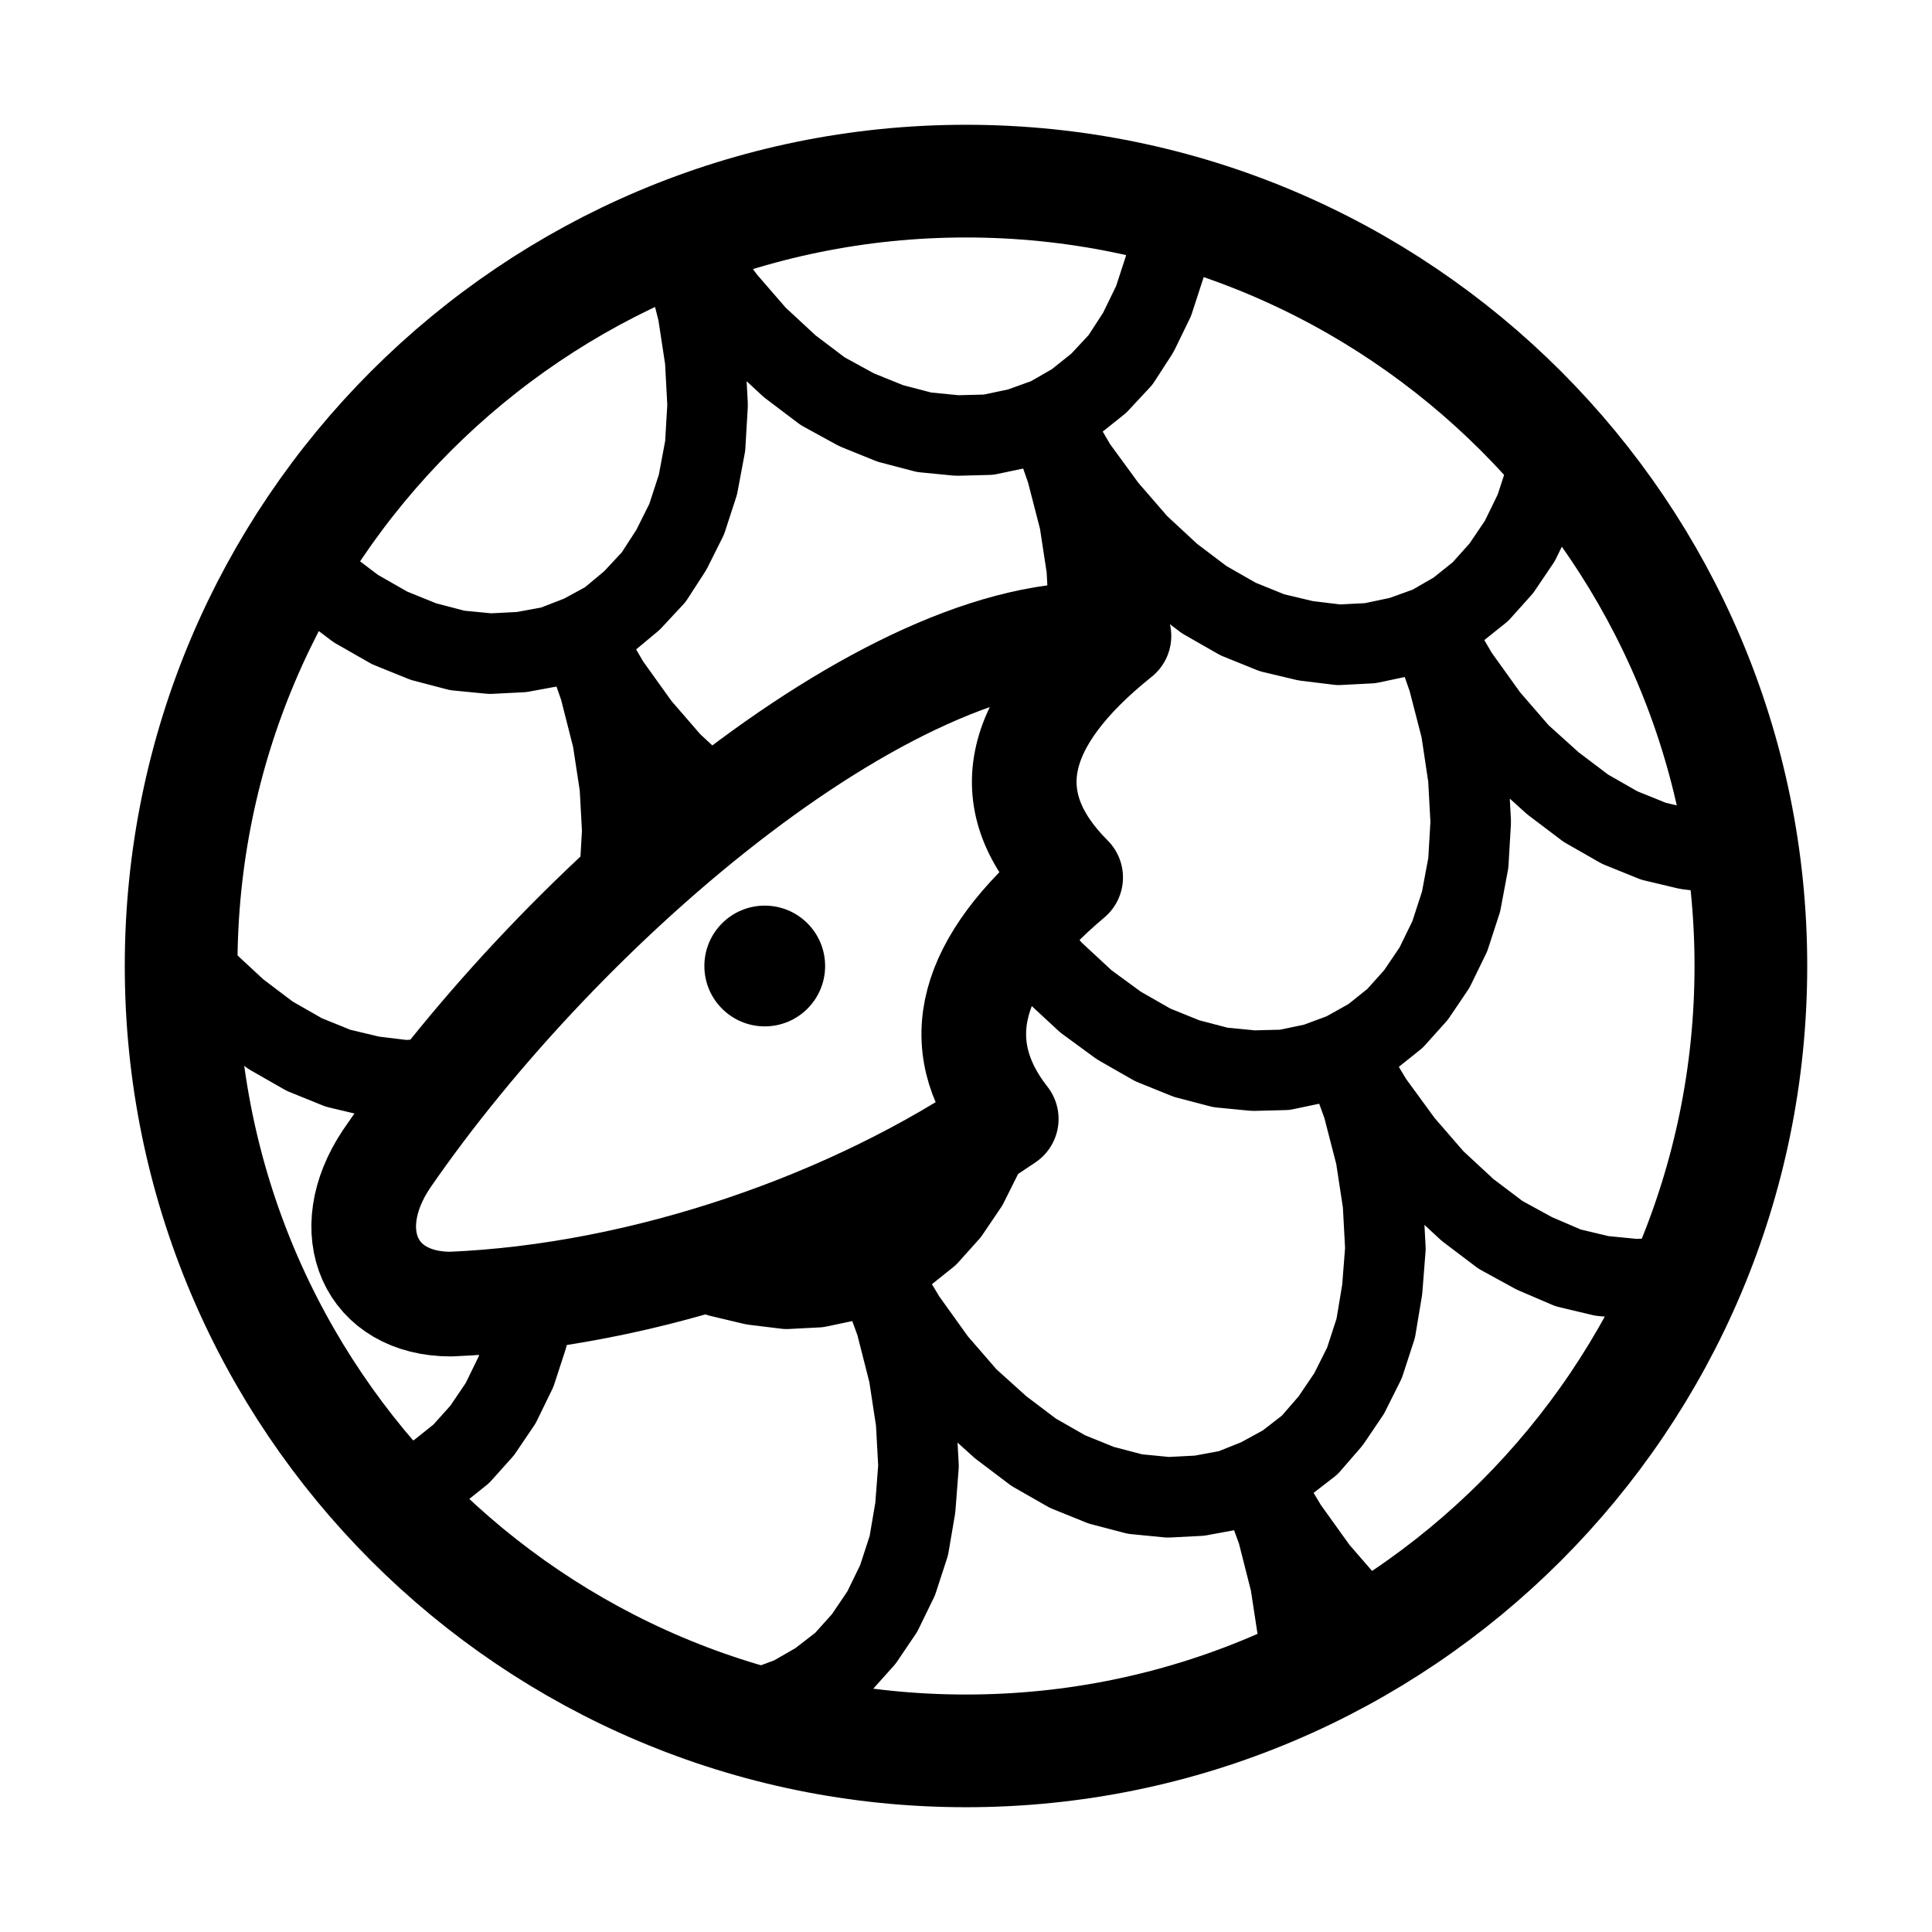
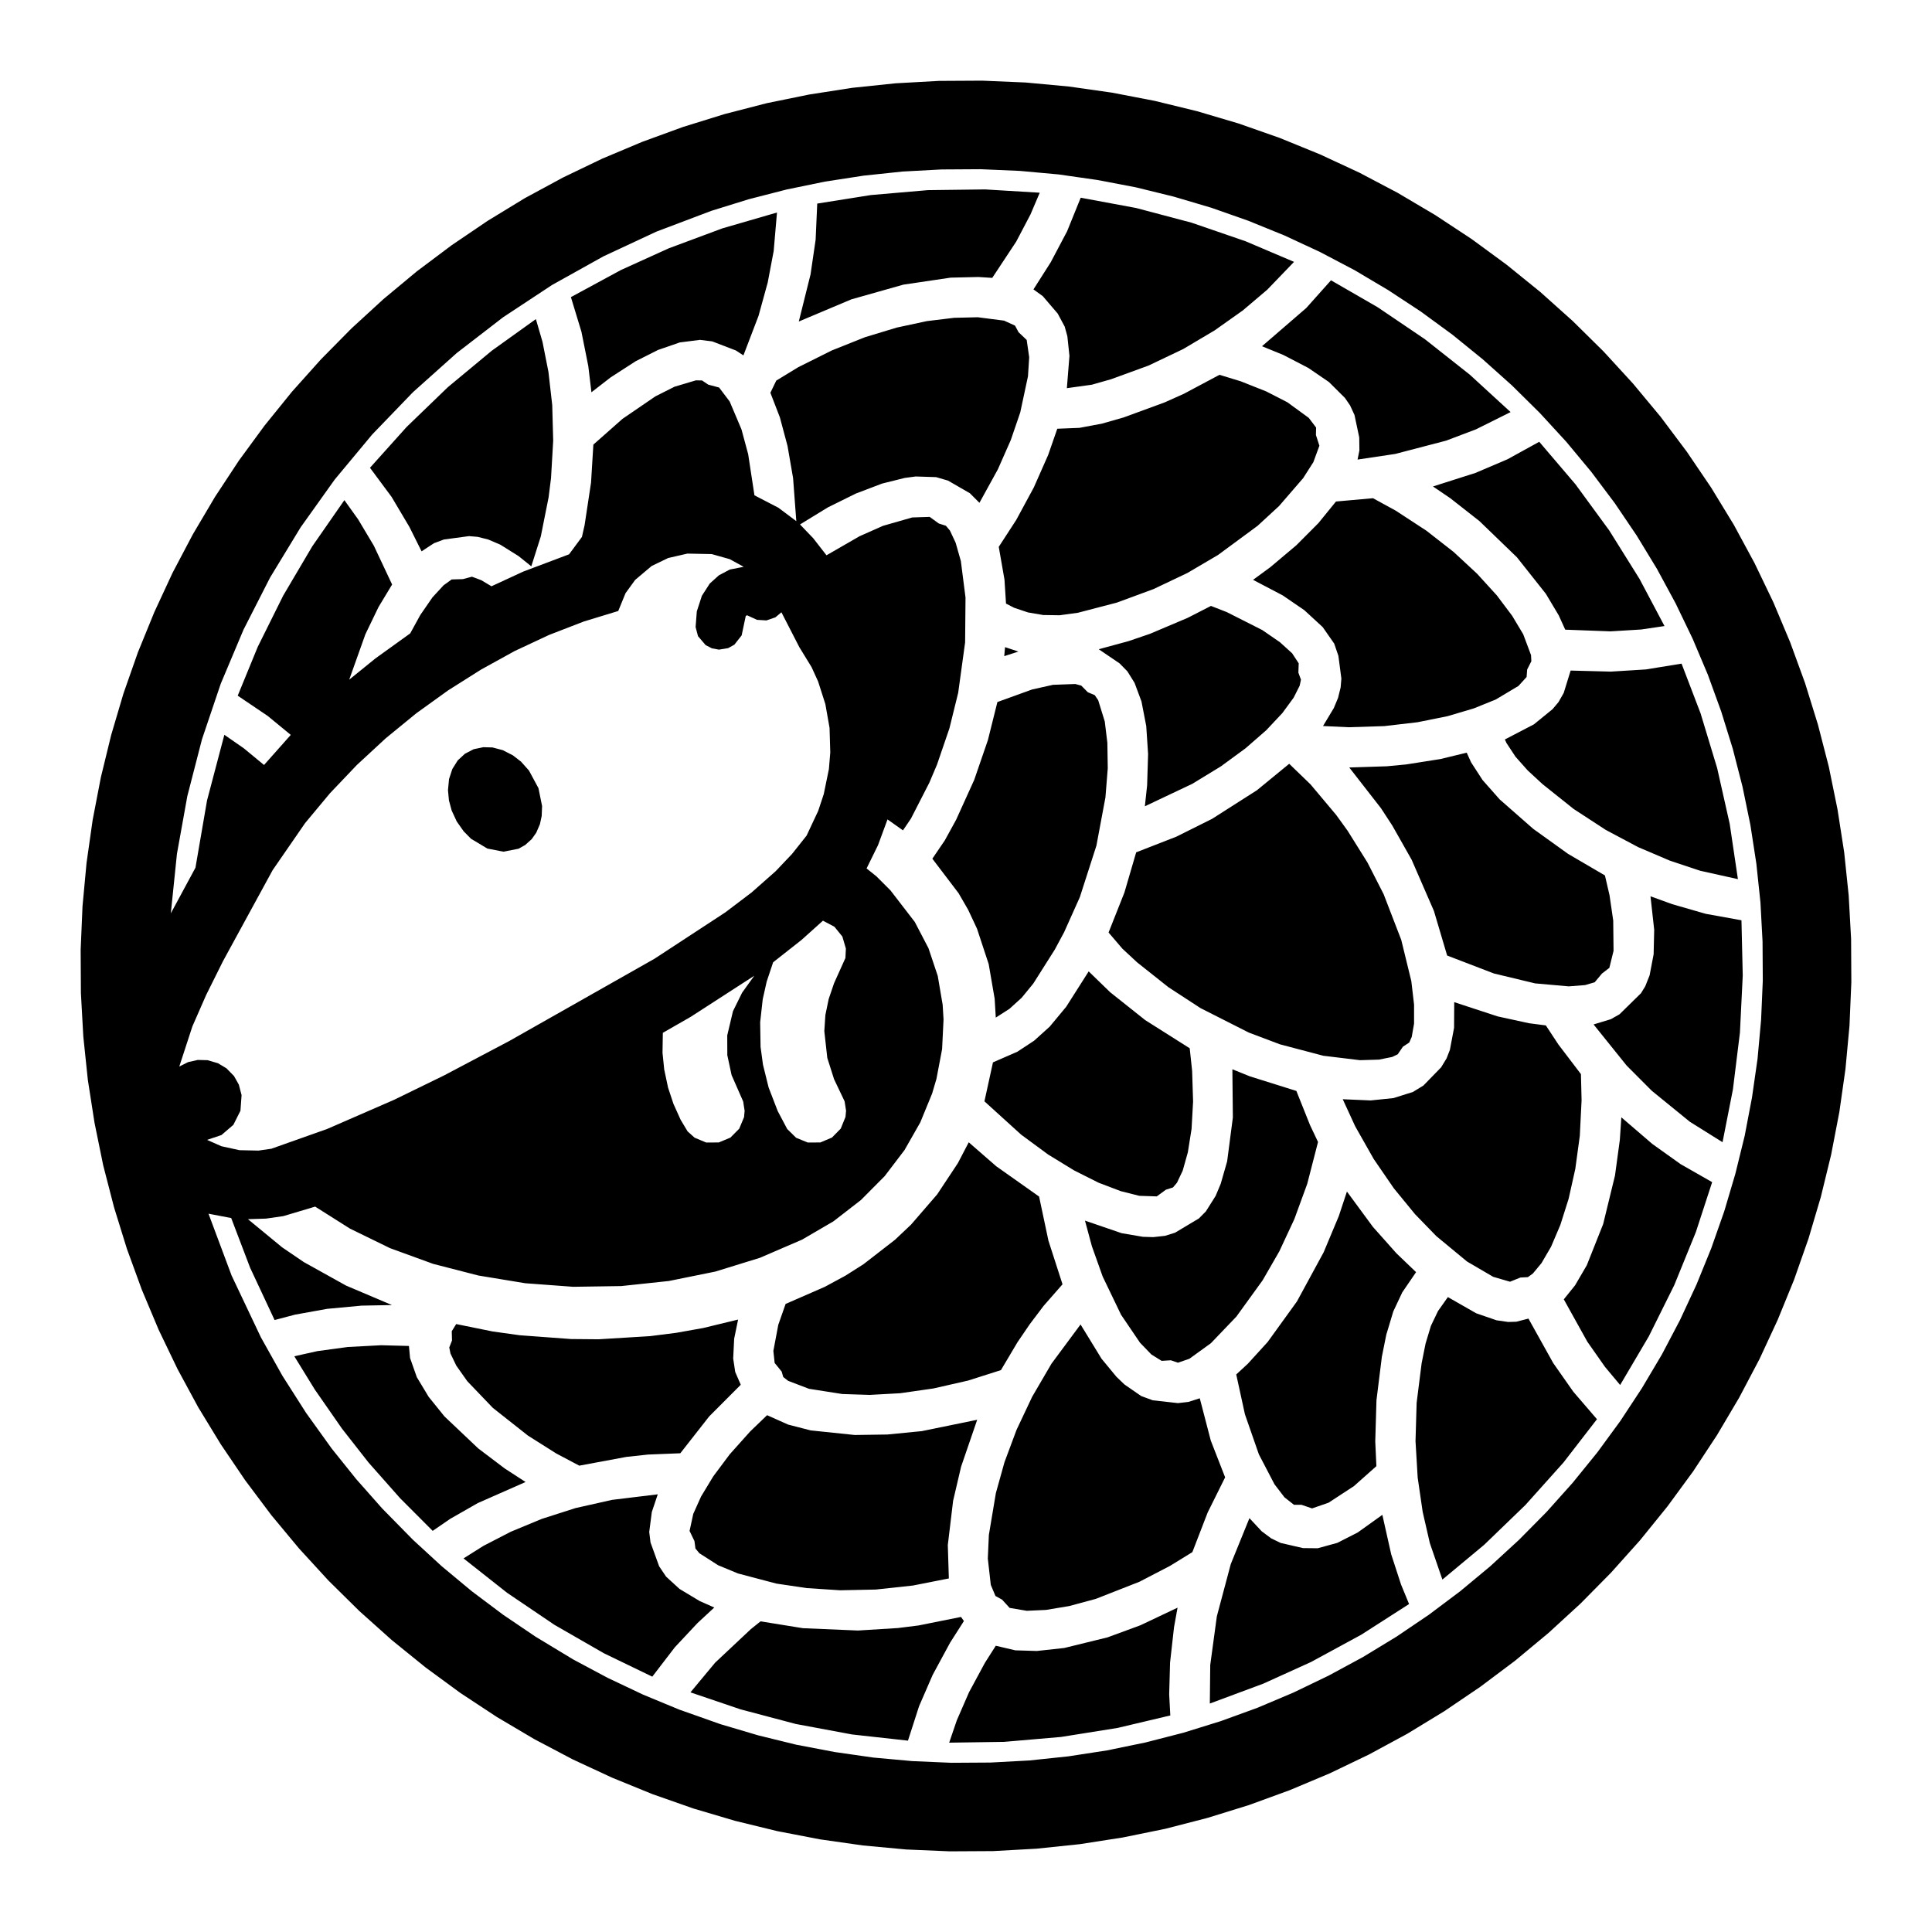
<svg xmlns="http://www.w3.org/2000/svg" viewBox="0 0 24 24">
-   <g fill="none" stroke="black" stroke-linecap="round" stroke-linejoin="round">
-     <path d="M3.70,6.97 L4.01,7.25 L4.42,7.56 L4.84,7.80 L5.26,7.97 L5.68,8.08 L6.09,8.12 L6.48,8.10 L6.86,8.03 L7.22,7.89 L7.55,7.71 L7.85,7.46 L8.12,7.17 L8.34,6.83 L8.53,6.45 L8.67,6.02 L8.76,5.54 L8.79,5.03 L8.76,4.47 L8.67,3.88 L8.51,3.25 L8.41,2.99 M8.49,2.96 L8.63,3.20 L9.01,3.72 L9.40,4.17 L9.81,4.55 L10.22,4.86 L10.64,5.09 L11.06,5.26 L11.48,5.37 L11.89,5.41 L12.28,5.40 L12.66,5.32 L13.02,5.19 L13.35,5.00 L13.65,4.76 L13.92,4.47 L14.14,4.13 L14.33,3.74 L14.47,3.31 L14.56,2.84 L14.57,2.65 M2.30,11.90 L2.54,12.17 L2.95,12.55 L3.36,12.86 L3.78,13.10 L4.20,13.27 L4.62,13.37 L5.03,13.42 L5.42,13.40 L5.55,13.37 M7.64,11.11 L7.70,10.84 L7.73,10.32 L7.70,9.77 L7.61,9.18 L7.45,8.55 L7.22,7.89 M7.22,7.89 L7.57,8.49 L7.95,9.02 L8.34,9.47 L8.75,9.85 L8.95,9.99 M13.51,7.87 L13.53,7.62 L13.50,7.06 L13.41,6.47 L13.25,5.85 L13.02,5.19 M13.02,5.19 L13.37,5.79 L13.75,6.31 L14.14,6.76 L14.55,7.14 L14.96,7.45 L15.38,7.69 L15.80,7.86 L16.22,7.96 L16.63,8.01 L17.02,7.99 L17.40,7.91 L17.76,7.78 L18.09,7.59 L18.39,7.35 L18.65,7.06 L18.88,6.72 L19.07,6.33 L19.21,5.90 L19.27,5.58 M4.87,18.57 L5.09,18.49 L5.43,18.30 L5.73,18.06 L5.99,17.77 L6.22,17.43 L6.41,17.04 L6.55,16.61 L6.63,16.13 L6.64,16.12 M8.59,15.71 L8.94,15.86 L9.36,15.96 L9.77,16.01 L10.16,15.99 L10.54,15.91 L10.89,15.78 L11.23,15.59 L11.53,15.35 L11.79,15.06 L12.02,14.72 L12.21,14.34 L12.30,14.04 M12.65,11.56 L12.69,11.61 L13.08,12.06 L13.49,12.44 L13.90,12.74 L14.32,12.98 L14.74,13.15 L15.16,13.26 L15.57,13.30 L15.96,13.29 L16.34,13.21 L16.69,13.08 L17.03,12.89 L17.33,12.65 L17.59,12.36 L17.82,12.02 L18.01,11.63 L18.15,11.20 L18.24,10.72 L18.27,10.21 L18.24,9.66 L18.15,9.06 L17.99,8.44 L17.76,7.78 M17.76,7.78 L18.11,8.38 L18.49,8.91 L18.88,9.36 L19.29,9.73 L19.70,10.04 L20.12,10.28 L20.54,10.45 L20.96,10.55 L21.37,10.60 L21.60,10.59 M9.16,21.27 L9.48,21.21 L9.83,21.08 L10.16,20.89 L10.47,20.65 L10.73,20.36 L10.96,20.02 L11.15,19.63 L11.29,19.20 L11.37,18.73 L11.41,18.21 L11.38,17.66 L11.29,17.07 L11.13,16.44 L10.89,15.78 M10.89,15.78 L11.25,16.38 L11.63,16.91 L12.02,17.36 L12.43,17.73 L12.84,18.04 L13.26,18.28 L13.68,18.45 L14.10,18.56 L14.51,18.60 L14.90,18.58 L15.28,18.51 L15.63,18.37 L15.96,18.19 L16.27,17.95 L16.53,17.65 L16.76,17.31 L16.95,16.93 L17.09,16.50 L17.17,16.02 L17.21,15.51 L17.18,14.95 L17.09,14.36 L16.93,13.74 L16.69,13.08 M16.69,13.08 L17.05,13.68 L17.43,14.20 L17.82,14.65 L18.23,15.03 L18.64,15.34 L19.06,15.57 L19.48,15.75 L19.90,15.85 L20.31,15.89 L20.70,15.88 L20.91,15.84 M16.14,20.77 L16.12,20.25 L16.03,19.66 L15.87,19.03 L15.63,18.37 M15.63,18.37 L15.99,18.97 L16.37,19.50 L16.76,19.95 L17.09,20.26" stroke-width="1.0" />
-     <circle cx="12" cy="12" r="9.75" stroke-width="1.4" />
-     <path d="M13.9,7.9 C11.2,7.6 7.0,11.2 4.8,14.4 C4.2,15.3 4.6,16.2 5.6,16.2 C8.0,16.1 10.6,15.2 12.5,13.9 Q11.4,12.5 13.3,10.9 Q11.9,9.5 13.9,7.9 Z" stroke-width="1.3" />
-   </g>
-   <circle cx="9.5" cy="12.0" r="0.75" fill="black" />
+   <path fill="black" fill-rule="evenodd" d="M9.524,1.282 L9.001,1.417 L8.485,1.577 L7.978,1.762 L7.481,1.971 L6.994,2.205 L6.519,2.462 L6.058,2.743 L5.611,3.046 L5.179,3.370 L4.764,3.715 L4.366,4.080 L3.987,4.464 L3.627,4.866 L3.287,5.286 L2.968,5.721 L2.671,6.172 L2.396,6.637 L2.144,7.115 L1.917,7.604 L1.713,8.104 L1.534,8.614 L1.381,9.131 L1.253,9.656 L1.151,10.186 L1.075,10.720 L1.025,11.258 L1.002,11.798 L1.005,12.337 L1.035,12.877 L1.091,13.413 L1.174,13.947 L1.282,14.476 L1.417,14.999 L1.577,15.515 L1.762,16.022 L1.971,16.519 L2.205,17.006 L2.462,17.481 L2.743,17.942 L3.046,18.389 L3.370,18.821 L3.715,19.236 L4.080,19.634 L4.464,20.013 L4.866,20.373 L5.286,20.713 L5.721,21.032 L6.172,21.329 L6.637,21.604 L7.115,21.856 L7.604,22.083 L8.104,22.287 L8.614,22.466 L9.131,22.619 L9.656,22.747 L10.186,22.849 L10.720,22.925 L11.258,22.975 L11.798,22.998 L12.337,22.995 L12.877,22.965 L13.413,22.909 L13.947,22.826 L14.476,22.718 L14.999,22.583 L15.515,22.423 L16.022,22.238 L16.519,22.029 L17.006,21.795 L17.481,21.538 L17.942,21.257 L18.389,20.954 L18.821,20.630 L19.236,20.285 L19.634,19.920 L20.013,19.536 L20.373,19.134 L20.713,18.714 L21.032,18.279 L21.329,17.828 L21.604,17.363 L21.856,16.885 L22.083,16.396 L22.287,15.896 L22.466,15.386 L22.619,14.869 L22.747,14.344 L22.849,13.814 L22.925,13.280 L22.975,12.742 L22.998,12.202 L22.995,11.663 L22.965,11.123 L22.909,10.587 L22.826,10.053 L22.718,9.524 L22.583,9.001 L22.423,8.485 L22.238,7.978 L22.029,7.481 L21.795,6.994 L21.538,6.519 L21.257,6.058 L20.954,5.611 L20.630,5.179 L20.285,4.764 L19.920,4.366 L19.536,3.987 L19.134,3.627 L18.714,3.287 L18.279,2.968 L17.828,2.671 L17.363,2.396 L16.885,2.144 L16.396,1.917 L15.896,1.713 L15.386,1.534 L14.869,1.381 L14.344,1.253 L13.814,1.151 L13.280,1.075 L12.742,1.025 L12.202,1.002 L11.663,1.005 L11.123,1.035 L10.587,1.091 L10.053,1.174 Z M2.590,15.077 L2.872,15.131 L3.107,15.748 L3.411,16.398 L3.665,16.331 L4.064,16.259 L4.492,16.219 L4.869,16.212 L4.299,15.970 L3.774,15.678 L3.505,15.495 L3.080,15.145 L3.304,15.138 L3.520,15.107 L3.915,14.989 L4.347,15.262 L4.845,15.505 L5.380,15.700 L5.943,15.845 L6.526,15.941 L7.120,15.985 L7.717,15.976 L8.309,15.913 L8.886,15.796 L9.440,15.625 L9.964,15.399 L10.353,15.172 L10.695,14.907 L10.990,14.610 L11.236,14.287 L11.432,13.943 L11.579,13.585 L11.633,13.402 L11.703,13.033 L11.721,12.664 L11.710,12.481 L11.649,12.123 L11.534,11.779 L11.364,11.453 L11.062,11.061 L10.888,10.887 L10.765,10.788 L10.907,10.499 L11.025,10.179 L11.217,10.315 L11.316,10.169 L11.544,9.724 L11.640,9.498 L11.794,9.048 L11.903,8.606 L11.989,7.980 L11.994,7.423 L11.936,6.969 L11.871,6.741 L11.800,6.590 L11.750,6.531 L11.662,6.503 L11.549,6.421 L11.332,6.428 L10.969,6.532 L10.678,6.661 L10.267,6.898 L10.102,6.686 L9.938,6.515 L10.284,6.303 L10.632,6.131 L10.958,6.007 L11.239,5.937 L11.375,5.919 L11.628,5.927 L11.776,5.970 L12.048,6.127 L12.167,6.246 L12.396,5.830 L12.557,5.465 L12.674,5.123 L12.770,4.674 L12.785,4.438 L12.754,4.223 L12.653,4.127 L12.609,4.045 L12.473,3.983 L12.146,3.941 L11.852,3.948 L11.514,3.989 L11.141,4.069 L10.745,4.189 L10.334,4.353 L9.917,4.561 L9.643,4.728 L9.570,4.879 L9.688,5.185 L9.783,5.540 L9.852,5.939 L9.892,6.474 L9.669,6.307 L9.372,6.153 L9.294,5.642 L9.211,5.334 L9.064,4.987 L8.933,4.814 L8.798,4.778 L8.721,4.726 L8.644,4.725 L8.379,4.804 L8.141,4.924 L7.733,5.203 L7.371,5.523 L7.342,5.996 L7.262,6.524 L7.229,6.670 L7.069,6.886 L6.501,7.100 L6.105,7.283 L5.980,7.208 L5.863,7.164 L5.750,7.194 L5.611,7.198 L5.510,7.271 L5.372,7.421 L5.221,7.640 L5.096,7.868 L4.664,8.179 L4.338,8.443 L4.539,7.879 L4.702,7.541 L4.871,7.261 L4.644,6.779 L4.449,6.452 L4.278,6.213 L3.879,6.787 L3.518,7.399 L3.202,8.035 L2.953,8.642 L3.326,8.894 L3.612,9.129 L3.280,9.503 L3.028,9.295 L2.787,9.128 L2.572,9.943 L2.428,10.779 L2.122,11.346 L2.198,10.607 L2.327,9.890 L2.509,9.184 L2.742,8.494 L3.025,7.822 L3.356,7.173 L3.735,6.550 L4.158,5.957 L4.624,5.397 L5.130,4.872 L5.673,4.386 L6.250,3.941 L6.858,3.540 L7.495,3.185 L8.155,2.877 L8.837,2.619 L9.301,2.475 L9.772,2.354 L10.248,2.256 L10.728,2.182 L11.211,2.131 L11.696,2.105 L12.182,2.102 L12.668,2.123 L13.152,2.167 L13.633,2.236 L14.110,2.327 L14.582,2.443 L15.048,2.581 L15.506,2.742 L15.956,2.925 L16.397,3.130 L16.827,3.356 L17.245,3.604 L17.651,3.871 L18.043,4.158 L18.420,4.464 L18.782,4.788 L19.128,5.130 L19.457,5.488 L19.767,5.861 L20.059,6.250 L20.331,6.652 L20.584,7.068 L20.815,7.495 L21.026,7.933 L21.215,8.380 L21.381,8.837 L21.525,9.301 L21.646,9.772 L21.744,10.248 L21.818,10.728 L21.869,11.211 L21.895,11.696 L21.898,12.182 L21.877,12.668 L21.833,13.152 L21.764,13.633 L21.673,14.110 L21.557,14.582 L21.419,15.048 L21.258,15.506 L21.075,15.956 L20.870,16.397 L20.644,16.827 L20.396,17.245 L20.129,17.651 L19.842,18.043 L19.536,18.420 L19.212,18.782 L18.870,19.128 L18.512,19.457 L18.139,19.767 L17.750,20.059 L17.348,20.331 L16.932,20.584 L16.505,20.815 L16.067,21.026 L15.620,21.215 L15.163,21.381 L14.699,21.525 L14.228,21.646 L13.752,21.744 L13.272,21.818 L12.789,21.869 L12.304,21.895 L11.818,21.898 L11.332,21.877 L10.848,21.833 L10.367,21.764 L9.890,21.673 L9.418,21.557 L8.952,21.419 L8.437,21.237 L7.988,21.051 L7.549,20.843 L7.120,20.614 L6.652,20.331 L6.250,20.059 L5.861,19.767 L5.488,19.457 L5.130,19.128 L4.747,18.738 L4.425,18.374 L4.121,17.995 L3.802,17.551 L3.508,17.090 L3.241,16.613 L2.877,15.845 Z M9.264,7.652 L9.280,7.643 L9.404,7.700 L9.521,7.707 L9.632,7.669 L9.707,7.606 L9.930,8.040 L10.082,8.288 L10.163,8.466 L10.253,8.747 L10.305,9.042 L10.314,9.347 L10.297,9.553 L10.233,9.865 L10.164,10.073 L10.020,10.380 L9.839,10.608 L9.636,10.822 L9.336,11.087 L9.010,11.334 L8.130,11.910 L6.326,12.932 L5.517,13.359 L4.896,13.662 L4.065,14.024 L3.371,14.270 L3.211,14.293 L2.975,14.288 L2.751,14.239 L2.572,14.160 L2.751,14.100 L2.899,13.973 L2.987,13.798 L3.001,13.604 L2.967,13.474 L2.907,13.367 L2.813,13.271 L2.708,13.208 L2.578,13.170 L2.456,13.167 L2.337,13.194 L2.227,13.249 L2.390,12.750 L2.561,12.360 L2.770,11.940 L3.387,10.809 L3.790,10.225 L4.098,9.855 L4.433,9.503 L4.792,9.171 L5.171,8.861 L5.567,8.576 L5.977,8.317 L6.396,8.086 L6.822,7.887 L7.251,7.721 L7.680,7.590 L7.771,7.368 L7.890,7.204 L8.095,7.031 L8.300,6.932 L8.539,6.877 L8.841,6.883 L9.065,6.946 L9.238,7.041 L9.066,7.075 L8.930,7.147 L8.817,7.249 L8.719,7.401 L8.656,7.595 L8.641,7.790 L8.671,7.903 L8.766,8.014 L8.844,8.054 L8.931,8.070 L9.046,8.051 L9.123,8.008 L9.213,7.893 Z M9.105,12.562 L9.034,12.862 L9.035,13.108 L9.088,13.355 L9.232,13.683 L9.250,13.799 L9.243,13.877 L9.183,14.021 L9.073,14.132 L8.929,14.192 L8.773,14.193 L8.629,14.133 L8.542,14.055 L8.455,13.910 L8.366,13.713 L8.299,13.511 L8.251,13.285 L8.230,13.078 L8.234,12.830 L8.581,12.631 L9.370,12.121 L9.219,12.331 Z M10.464,11.634 L10.508,11.784 L10.502,11.901 L10.361,12.214 L10.294,12.411 L10.253,12.610 L10.240,12.810 L10.277,13.142 L10.361,13.406 L10.492,13.681 L10.510,13.797 L10.503,13.875 L10.444,14.020 L10.335,14.131 L10.191,14.192 L10.035,14.193 L9.890,14.134 L9.779,14.025 L9.661,13.802 L9.548,13.509 L9.478,13.226 L9.448,13.005 L9.443,12.699 L9.475,12.412 L9.524,12.194 L9.604,11.954 L9.957,11.676 L10.223,11.437 L10.366,11.513 Z M7.308,4.548 L7.347,4.873 L7.587,4.687 L7.897,4.487 L8.175,4.347 L8.444,4.254 L8.695,4.222 L8.848,4.241 L9.142,4.354 L9.235,4.415 L9.423,3.923 L9.537,3.509 L9.611,3.118 L9.652,2.640 L8.973,2.837 L8.307,3.085 L7.714,3.354 L7.092,3.691 L7.223,4.122 Z  M5.086,6.546 L5.237,6.849 L5.391,6.748 L5.514,6.702 L5.826,6.660 L5.934,6.669 L6.065,6.702 L6.215,6.766 L6.442,6.908 L6.600,7.035 L6.718,6.664 L6.815,6.178 L6.845,5.939 L6.872,5.474 L6.860,5.032 L6.813,4.620 L6.739,4.246 L6.657,3.964 L6.110,4.356 L5.563,4.810 L5.052,5.303 L4.596,5.811 L4.864,6.172 Z  M6.571,9.572 L6.472,9.461 L6.371,9.383 L6.246,9.319 L6.118,9.285 L6.004,9.282 L5.884,9.307 L5.776,9.363 L5.686,9.446 L5.619,9.553 L5.578,9.678 L5.565,9.816 L5.577,9.943 L5.611,10.069 L5.674,10.205 L5.760,10.327 L5.852,10.420 L6.054,10.541 L6.254,10.580 L6.442,10.543 L6.524,10.497 L6.605,10.424 L6.661,10.345 L6.707,10.239 L6.729,10.137 L6.734,10.013 L6.689,9.791 Z  M5.596,16.814 L5.668,16.964 L5.805,17.158 L6.122,17.489 L6.559,17.834 L6.909,18.055 L7.196,18.207 L7.782,18.098 L8.050,18.069 L8.451,18.053 L8.810,17.595 L9.202,17.202 L9.133,17.043 L9.108,16.876 L9.120,16.630 L9.169,16.392 L8.736,16.497 L8.399,16.557 L8.075,16.598 L7.436,16.637 L7.094,16.634 L6.457,16.587 L6.120,16.540 L5.667,16.448 L5.612,16.537 L5.615,16.652 L5.581,16.739 Z  M3.911,17.262 L4.249,17.748 L4.578,18.168 L4.970,18.611 L5.375,19.017 L5.592,18.868 L5.935,18.672 L6.529,18.410 L6.270,18.242 L5.941,17.993 L5.521,17.595 L5.325,17.352 L5.178,17.108 L5.094,16.870 L5.080,16.720 L4.734,16.711 L4.320,16.733 L3.943,16.784 L3.656,16.848 Z  M7.149,18.734 L6.728,18.869 L6.345,19.028 L6.006,19.203 L5.758,19.359 L6.299,19.786 L6.887,20.184 L7.503,20.538 L8.103,20.828 L8.384,20.462 L8.666,20.161 L8.873,19.969 L8.692,19.889 L8.441,19.738 L8.274,19.585 L8.188,19.457 L8.081,19.161 L8.065,19.031 L8.097,18.783 L8.171,18.563 L7.603,18.632 Z  M9.328,20.237 L8.884,20.654 L8.577,21.023 L9.199,21.234 L9.886,21.416 L10.584,21.546 L11.279,21.623 L11.417,21.195 L11.586,20.806 L11.803,20.405 L11.974,20.137 L11.938,20.086 L11.411,20.192 L11.155,20.224 L10.658,20.255 L9.974,20.226 L9.448,20.141 Z  M10.069,3.408 L9.923,3.994 L10.575,3.719 L11.222,3.536 L11.809,3.449 L12.155,3.441 L12.326,3.452 L12.624,3.001 L12.801,2.664 L12.916,2.394 L12.237,2.353 L11.526,2.362 L10.819,2.423 L10.152,2.529 L10.132,2.978 Z  M13.053,3.257 L12.838,3.595 L12.954,3.679 L13.139,3.895 L13.226,4.057 L13.259,4.176 L13.285,4.421 L13.253,4.822 L13.563,4.779 L13.802,4.711 L14.268,4.541 L14.698,4.336 L15.089,4.104 L15.439,3.856 L15.743,3.598 L16.075,3.253 L15.473,2.997 L14.801,2.766 L14.114,2.584 L13.425,2.456 L13.256,2.873 Z  M15.731,4.863 L15.414,4.737 L15.149,4.656 L14.708,4.891 L14.467,4.999 L13.957,5.186 L13.687,5.263 L13.409,5.315 L13.134,5.326 L13.021,5.651 L12.843,6.054 L12.624,6.459 L12.407,6.793 L12.478,7.200 L12.497,7.498 L12.598,7.550 L12.771,7.608 L12.959,7.640 L13.163,7.643 L13.390,7.612 L13.873,7.486 L14.329,7.318 L14.750,7.118 L15.131,6.894 L15.622,6.532 L15.888,6.287 L16.188,5.940 L16.315,5.741 L16.390,5.537 L16.347,5.404 L16.349,5.311 L16.258,5.191 L15.992,4.997 Z  M12.651,8.094 L12.485,8.039 L12.475,8.151 Z  M15.240,7.604 L15.043,7.527 L14.754,7.675 L14.284,7.874 L14.017,7.965 L13.649,8.065 L13.908,8.241 L14.005,8.340 L14.094,8.483 L14.180,8.714 L14.239,9.019 L14.262,9.367 L14.250,9.755 L14.222,10.016 L14.811,9.737 L15.165,9.521 L15.472,9.296 L15.729,9.072 L15.930,8.858 L16.070,8.667 L16.145,8.518 L16.161,8.443 L16.129,8.356 L16.133,8.240 L16.051,8.115 L15.900,7.978 L15.681,7.827 Z  M13.513,8.599 L13.432,8.517 L13.358,8.497 L13.081,8.507 L12.821,8.565 L12.390,8.721 L12.272,9.194 L12.102,9.688 L11.877,10.184 L11.737,10.439 L11.582,10.667 L11.908,11.096 L12.027,11.302 L12.137,11.537 L12.282,11.977 L12.356,12.407 L12.370,12.641 L12.540,12.532 L12.691,12.395 L12.836,12.218 L13.103,11.796 L13.219,11.580 L13.414,11.145 L13.620,10.505 L13.732,9.906 L13.761,9.545 L13.756,9.227 L13.724,8.963 L13.642,8.698 L13.599,8.635 Z  M16.280,9.744 L16.015,9.488 L15.615,9.816 L15.057,10.172 L14.614,10.393 L14.114,10.588 L13.968,11.087 L13.771,11.584 L13.943,11.785 L14.126,11.955 L14.514,12.263 L14.913,12.523 L15.513,12.827 L15.900,12.973 L16.439,13.115 L16.894,13.170 L17.130,13.163 L17.294,13.130 L17.363,13.097 L17.428,13.002 L17.506,12.951 L17.537,12.881 L17.566,12.716 L17.566,12.480 L17.532,12.188 L17.407,11.676 L17.188,11.108 L16.987,10.714 L16.740,10.319 L16.599,10.124 Z  M13.791,12.326 L13.524,12.067 L13.245,12.506 L13.040,12.753 L12.846,12.928 L12.638,13.065 L12.335,13.197 L12.229,13.681 L12.685,14.095 L13.019,14.341 L13.344,14.540 L13.649,14.693 L13.923,14.797 L14.153,14.855 L14.370,14.862 L14.483,14.779 L14.571,14.751 L14.621,14.692 L14.692,14.542 L14.756,14.314 L14.802,14.024 L14.821,13.683 L14.809,13.303 L14.779,13.022 L14.226,12.672 Z  M15.527,13.371 L15.309,13.283 L15.315,13.882 L15.244,14.427 L15.164,14.706 L15.101,14.856 L14.980,15.048 L14.893,15.136 L14.597,15.313 L14.472,15.352 L14.326,15.368 L14.197,15.364 L13.933,15.319 L13.478,15.163 L13.564,15.482 L13.698,15.858 L13.926,16.332 L14.162,16.680 L14.303,16.826 L14.430,16.905 L14.545,16.898 L14.633,16.928 L14.775,16.879 L15.042,16.686 L15.359,16.355 L15.685,15.904 L15.892,15.545 L16.079,15.144 L16.239,14.706 L16.373,14.186 L16.273,13.975 L16.104,13.552 Z  M9.710,17.038 L9.730,17.106 L9.790,17.153 L10.049,17.252 L10.463,17.317 L10.804,17.328 L11.184,17.307 L11.595,17.248 L12.026,17.150 L12.434,17.020 L12.640,16.673 L12.792,16.450 L12.965,16.221 L13.199,15.954 L13.024,15.412 L12.908,14.864 L12.376,14.488 L12.034,14.190 L11.899,14.449 L11.642,14.837 L11.318,15.212 L11.118,15.401 L10.726,15.705 L10.502,15.847 L10.247,15.985 L9.759,16.198 L9.668,16.458 L9.607,16.782 L9.623,16.931 Z  M17.055,15.241 L16.732,14.802 L16.631,15.107 L16.443,15.556 L16.111,16.167 L15.747,16.671 L15.500,16.942 L15.357,17.074 L15.465,17.569 L15.638,18.066 L15.832,18.438 L15.956,18.600 L16.074,18.693 L16.167,18.693 L16.299,18.738 L16.504,18.667 L16.819,18.461 L17.098,18.213 L17.084,17.905 L17.099,17.394 L17.166,16.854 L17.221,16.580 L17.308,16.291 L17.419,16.055 L17.591,15.803 L17.348,15.570 Z  M13.968,17.198 L13.869,17.103 L13.684,16.879 L13.423,16.453 L13.062,16.940 L12.822,17.351 L12.628,17.762 L12.478,18.164 L12.371,18.548 L12.284,19.068 L12.271,19.361 L12.308,19.688 L12.366,19.826 L12.448,19.871 L12.542,19.974 L12.756,20.010 L12.993,19.999 L13.282,19.951 L13.612,19.862 L14.155,19.649 L14.536,19.451 L14.812,19.281 L15.002,18.789 L15.219,18.352 L15.041,17.896 L14.904,17.370 L14.763,17.415 L14.633,17.430 L14.320,17.395 L14.176,17.342 Z  M9.791,17.697 L9.529,17.580 L9.319,17.782 L9.065,18.066 L8.861,18.339 L8.709,18.590 L8.612,18.806 L8.566,19.018 L8.627,19.144 L8.639,19.236 L8.688,19.295 L8.921,19.444 L9.167,19.546 L9.645,19.672 L10.022,19.728 L10.436,19.755 L10.878,19.746 L11.341,19.696 L11.787,19.608 L11.774,19.193 L11.840,18.643 L11.939,18.220 L12.139,17.637 L11.451,17.778 L11.023,17.820 L10.618,17.826 L10.071,17.769 Z  M16.186,19.231 L15.909,19.167 L15.791,19.110 L15.673,19.022 L15.521,18.859 L15.289,19.430 L15.116,20.079 L15.034,20.683 L15.029,21.162 L15.693,20.915 L16.286,20.646 L16.910,20.307 L17.504,19.926 L17.404,19.683 L17.282,19.308 L17.172,18.818 L16.866,19.037 L16.613,19.166 L16.369,19.233 Z  M12.880,20.509 L12.613,20.501 L12.370,20.444 L12.235,20.656 L12.038,21.021 L11.886,21.370 L11.791,21.648 L12.474,21.638 L13.181,21.577 L13.883,21.465 L14.538,21.310 L14.524,21.048 L14.535,20.653 L14.584,20.215 L14.628,19.971 L14.166,20.190 L13.758,20.340 L13.220,20.472 Z  M16.227,3.826 L15.677,4.301 L15.943,4.410 L16.253,4.571 L16.509,4.746 L16.707,4.943 L16.771,5.036 L16.826,5.155 L16.885,5.434 L16.887,5.595 L16.864,5.709 L17.332,5.639 L17.964,5.474 L18.336,5.333 L18.765,5.119 L18.258,4.654 L17.701,4.214 L17.113,3.816 L16.534,3.482 Z  M18.328,5.875 L17.801,6.043 L18.016,6.189 L18.378,6.473 L18.844,6.923 L19.203,7.376 L19.363,7.644 L19.444,7.822 L20.006,7.843 L20.386,7.820 L20.677,7.777 L20.367,7.192 L19.991,6.590 L19.571,6.016 L19.121,5.488 L18.727,5.705 Z  M17.720,6.593 L17.339,6.344 L17.056,6.189 L16.596,6.230 L16.377,6.499 L16.103,6.774 L15.779,7.047 L15.566,7.203 L15.934,7.396 L16.203,7.580 L16.431,7.790 L16.574,7.995 L16.626,8.147 L16.663,8.430 L16.654,8.538 L16.622,8.669 L16.569,8.796 L16.435,9.019 L16.754,9.034 L17.196,9.020 L17.608,8.972 L17.981,8.897 L18.308,8.800 L18.580,8.690 L18.863,8.521 L18.964,8.410 L18.971,8.317 L19.023,8.214 L19.019,8.138 L18.922,7.879 L18.785,7.650 L18.594,7.396 L18.350,7.128 L18.058,6.857 Z  M20.011,8.343 L19.511,8.330 L19.425,8.608 L19.360,8.722 L19.287,8.809 L19.055,8.998 L18.694,9.186 L18.714,9.230 L18.826,9.400 L18.978,9.571 L19.161,9.740 L19.548,10.049 L19.947,10.309 L20.349,10.523 L20.743,10.691 L21.121,10.817 L21.589,10.921 L21.487,10.234 L21.331,9.541 L21.125,8.861 L20.889,8.244 L20.445,8.316 Z  M18.417,9.690 L18.275,9.471 L18.220,9.350 L17.894,9.429 L17.469,9.496 L17.228,9.519 L16.761,9.534 L17.155,10.040 L17.296,10.256 L17.536,10.680 L17.813,11.317 L17.977,11.870 L18.558,12.093 L19.070,12.216 L19.488,12.253 L19.691,12.237 L19.810,12.202 L19.900,12.094 L19.992,12.023 L20.044,11.812 L20.040,11.435 L19.994,11.120 L19.937,10.875 L19.479,10.607 L19.046,10.296 L18.629,9.930 Z  M20.773,11.232 L20.503,11.134 L20.549,11.550 L20.542,11.854 L20.492,12.116 L20.438,12.252 L20.385,12.338 L20.118,12.600 L20.010,12.661 L19.796,12.726 L20.207,13.237 L20.519,13.550 L20.992,13.935 L21.398,14.189 L21.527,13.533 L21.614,12.828 L21.649,12.118 L21.633,11.432 L21.190,11.352 Z  M18.994,12.711 L18.604,12.626 L18.065,12.449 L18.063,12.768 L18.011,13.042 L17.970,13.147 L17.902,13.259 L17.682,13.485 L17.551,13.565 L17.310,13.641 L17.027,13.670 L16.680,13.655 L16.835,13.992 L17.065,14.398 L17.315,14.762 L17.578,15.083 L17.843,15.356 L18.224,15.671 L18.549,15.861 L18.758,15.922 L18.887,15.870 L18.980,15.865 L19.042,15.820 L19.149,15.691 L19.268,15.487 L19.383,15.217 L19.486,14.892 L19.569,14.520 L19.625,14.109 L19.647,13.667 L19.639,13.343 L19.359,12.975 L19.203,12.738 Z  M20.525,14.210 L20.141,13.880 L20.122,14.161 L20.062,14.603 L19.915,15.206 L19.712,15.717 L19.566,15.967 L19.426,16.141 L19.719,16.668 L19.938,16.980 L20.126,17.205 L20.482,16.601 L20.798,15.965 L21.066,15.307 L21.269,14.685 L20.878,14.462 Z  M19.295,16.933 L18.987,16.380 L18.836,16.419 L18.735,16.422 L18.590,16.401 L18.338,16.314 L17.986,16.113 L17.863,16.287 L17.775,16.471 L17.709,16.690 L17.660,16.935 L17.598,17.426 L17.584,17.902 L17.611,18.356 L17.673,18.781 L17.762,19.169 L17.918,19.622 L18.437,19.190 L18.948,18.697 L19.422,18.168 L19.838,17.630 L19.544,17.288 Z " />
</svg>
